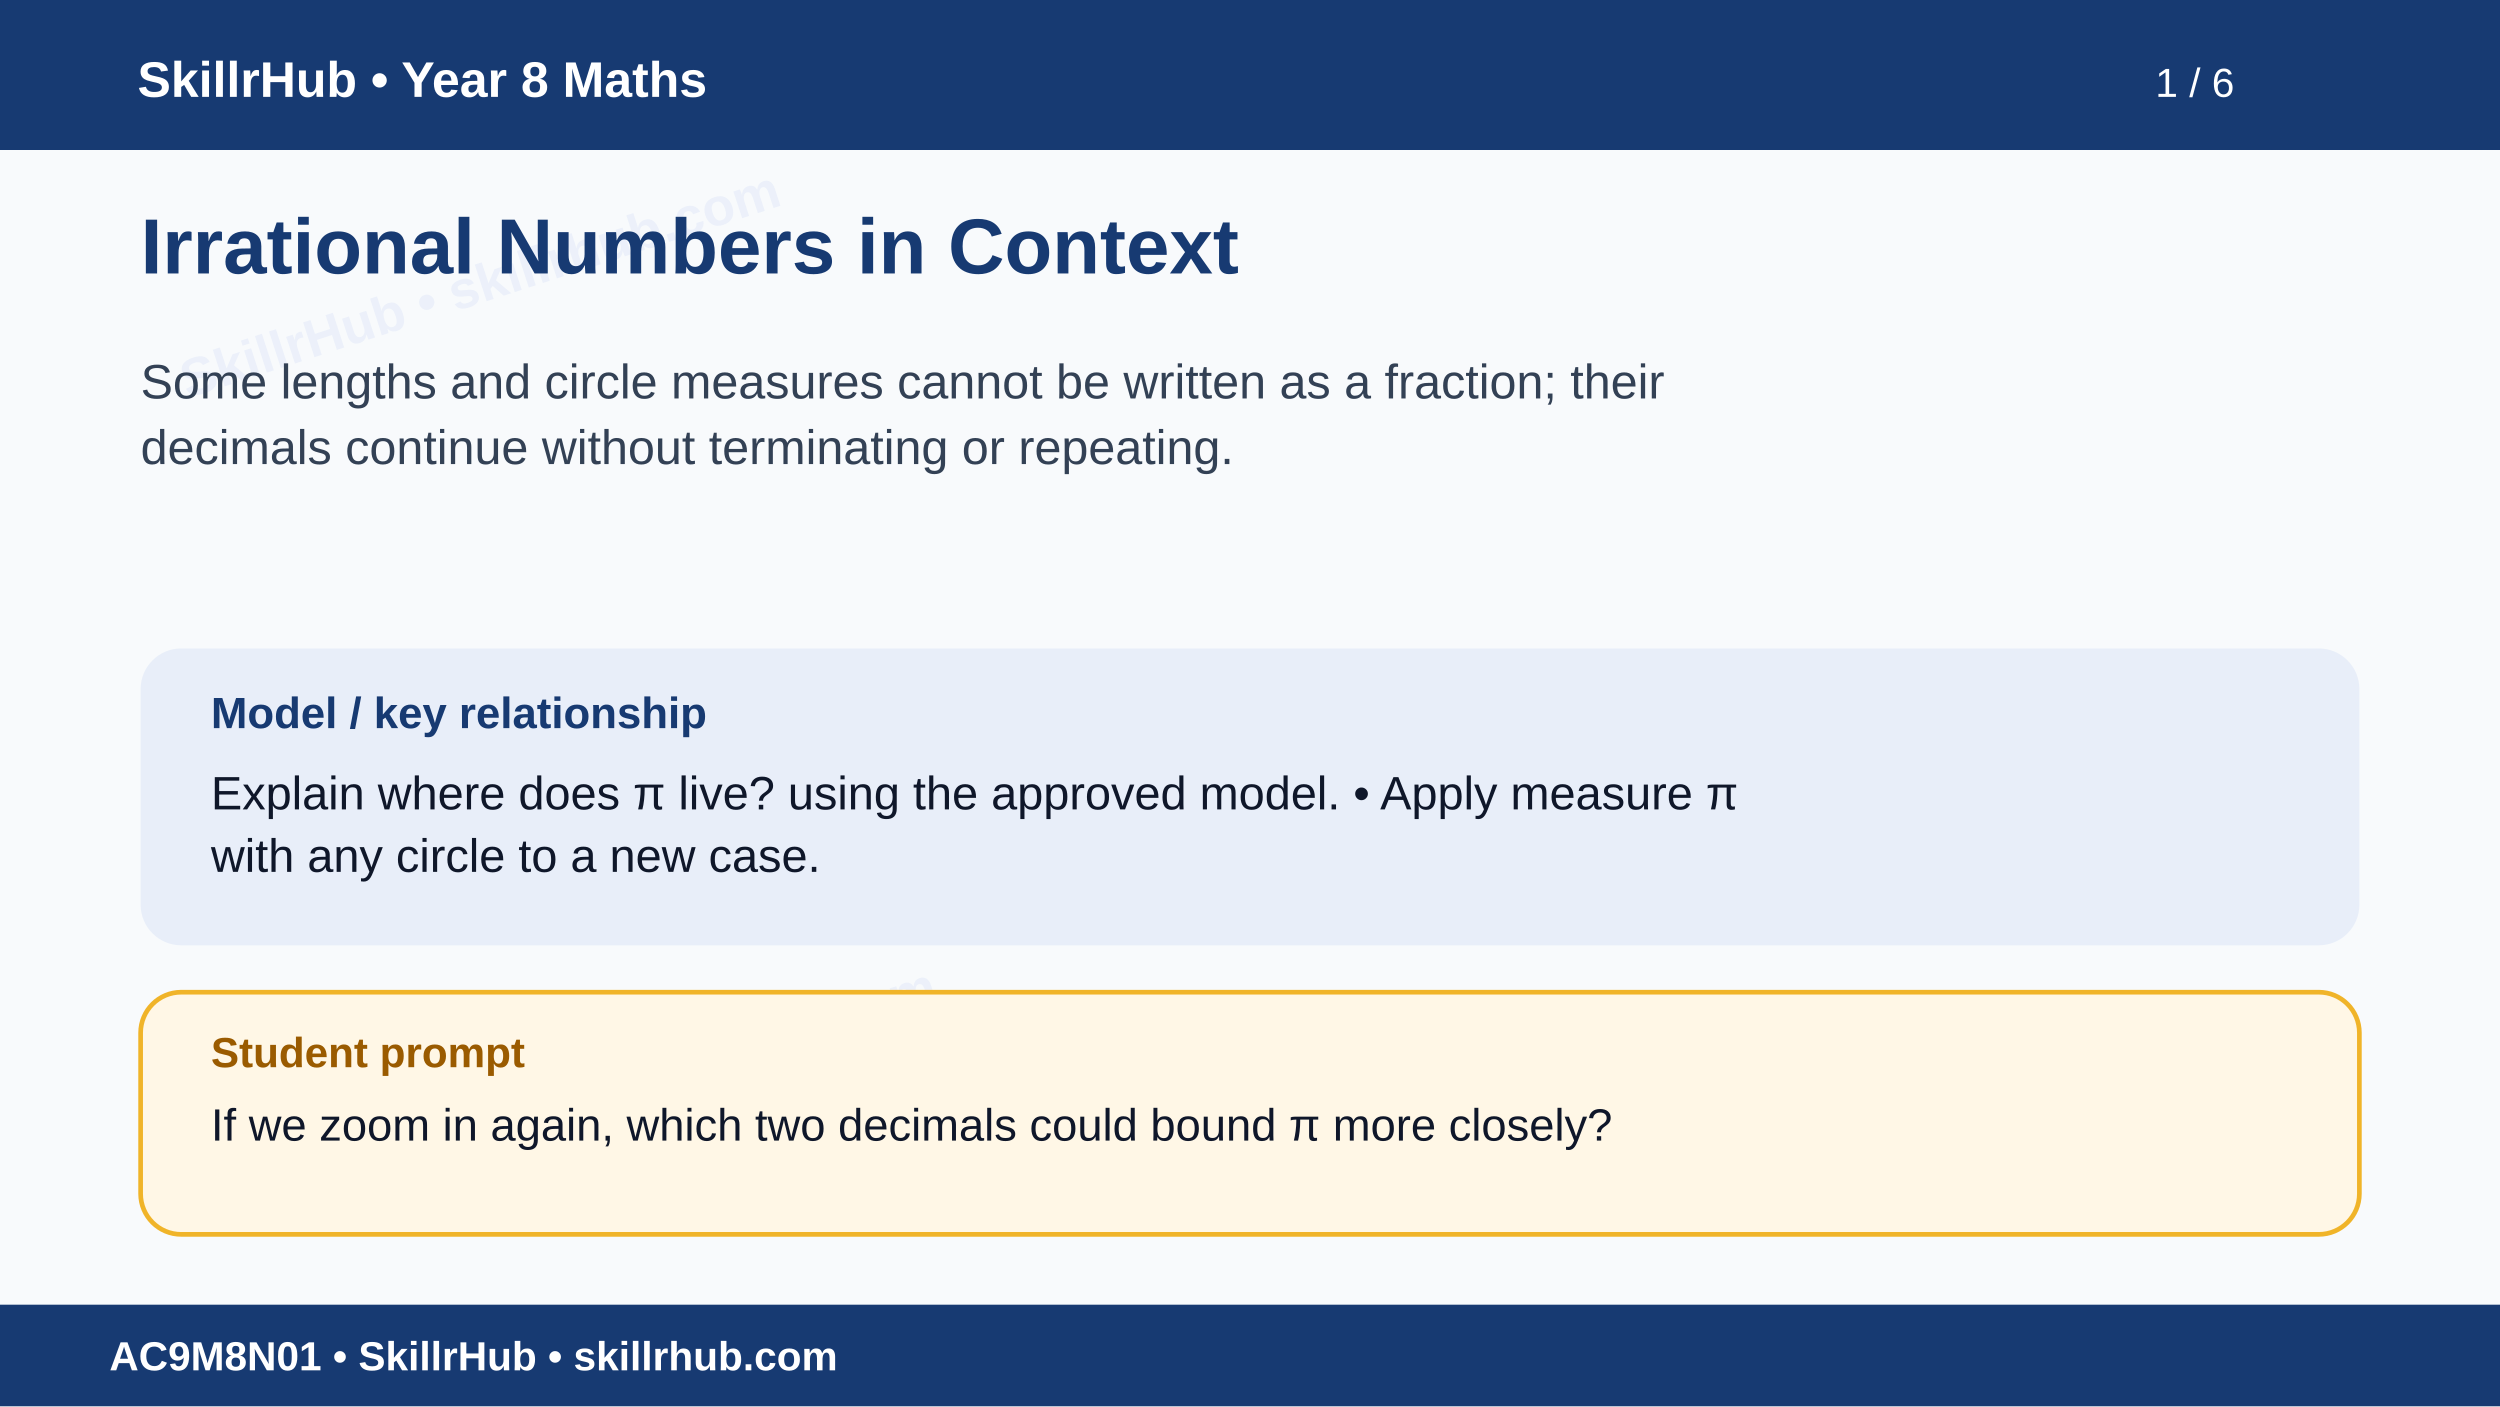
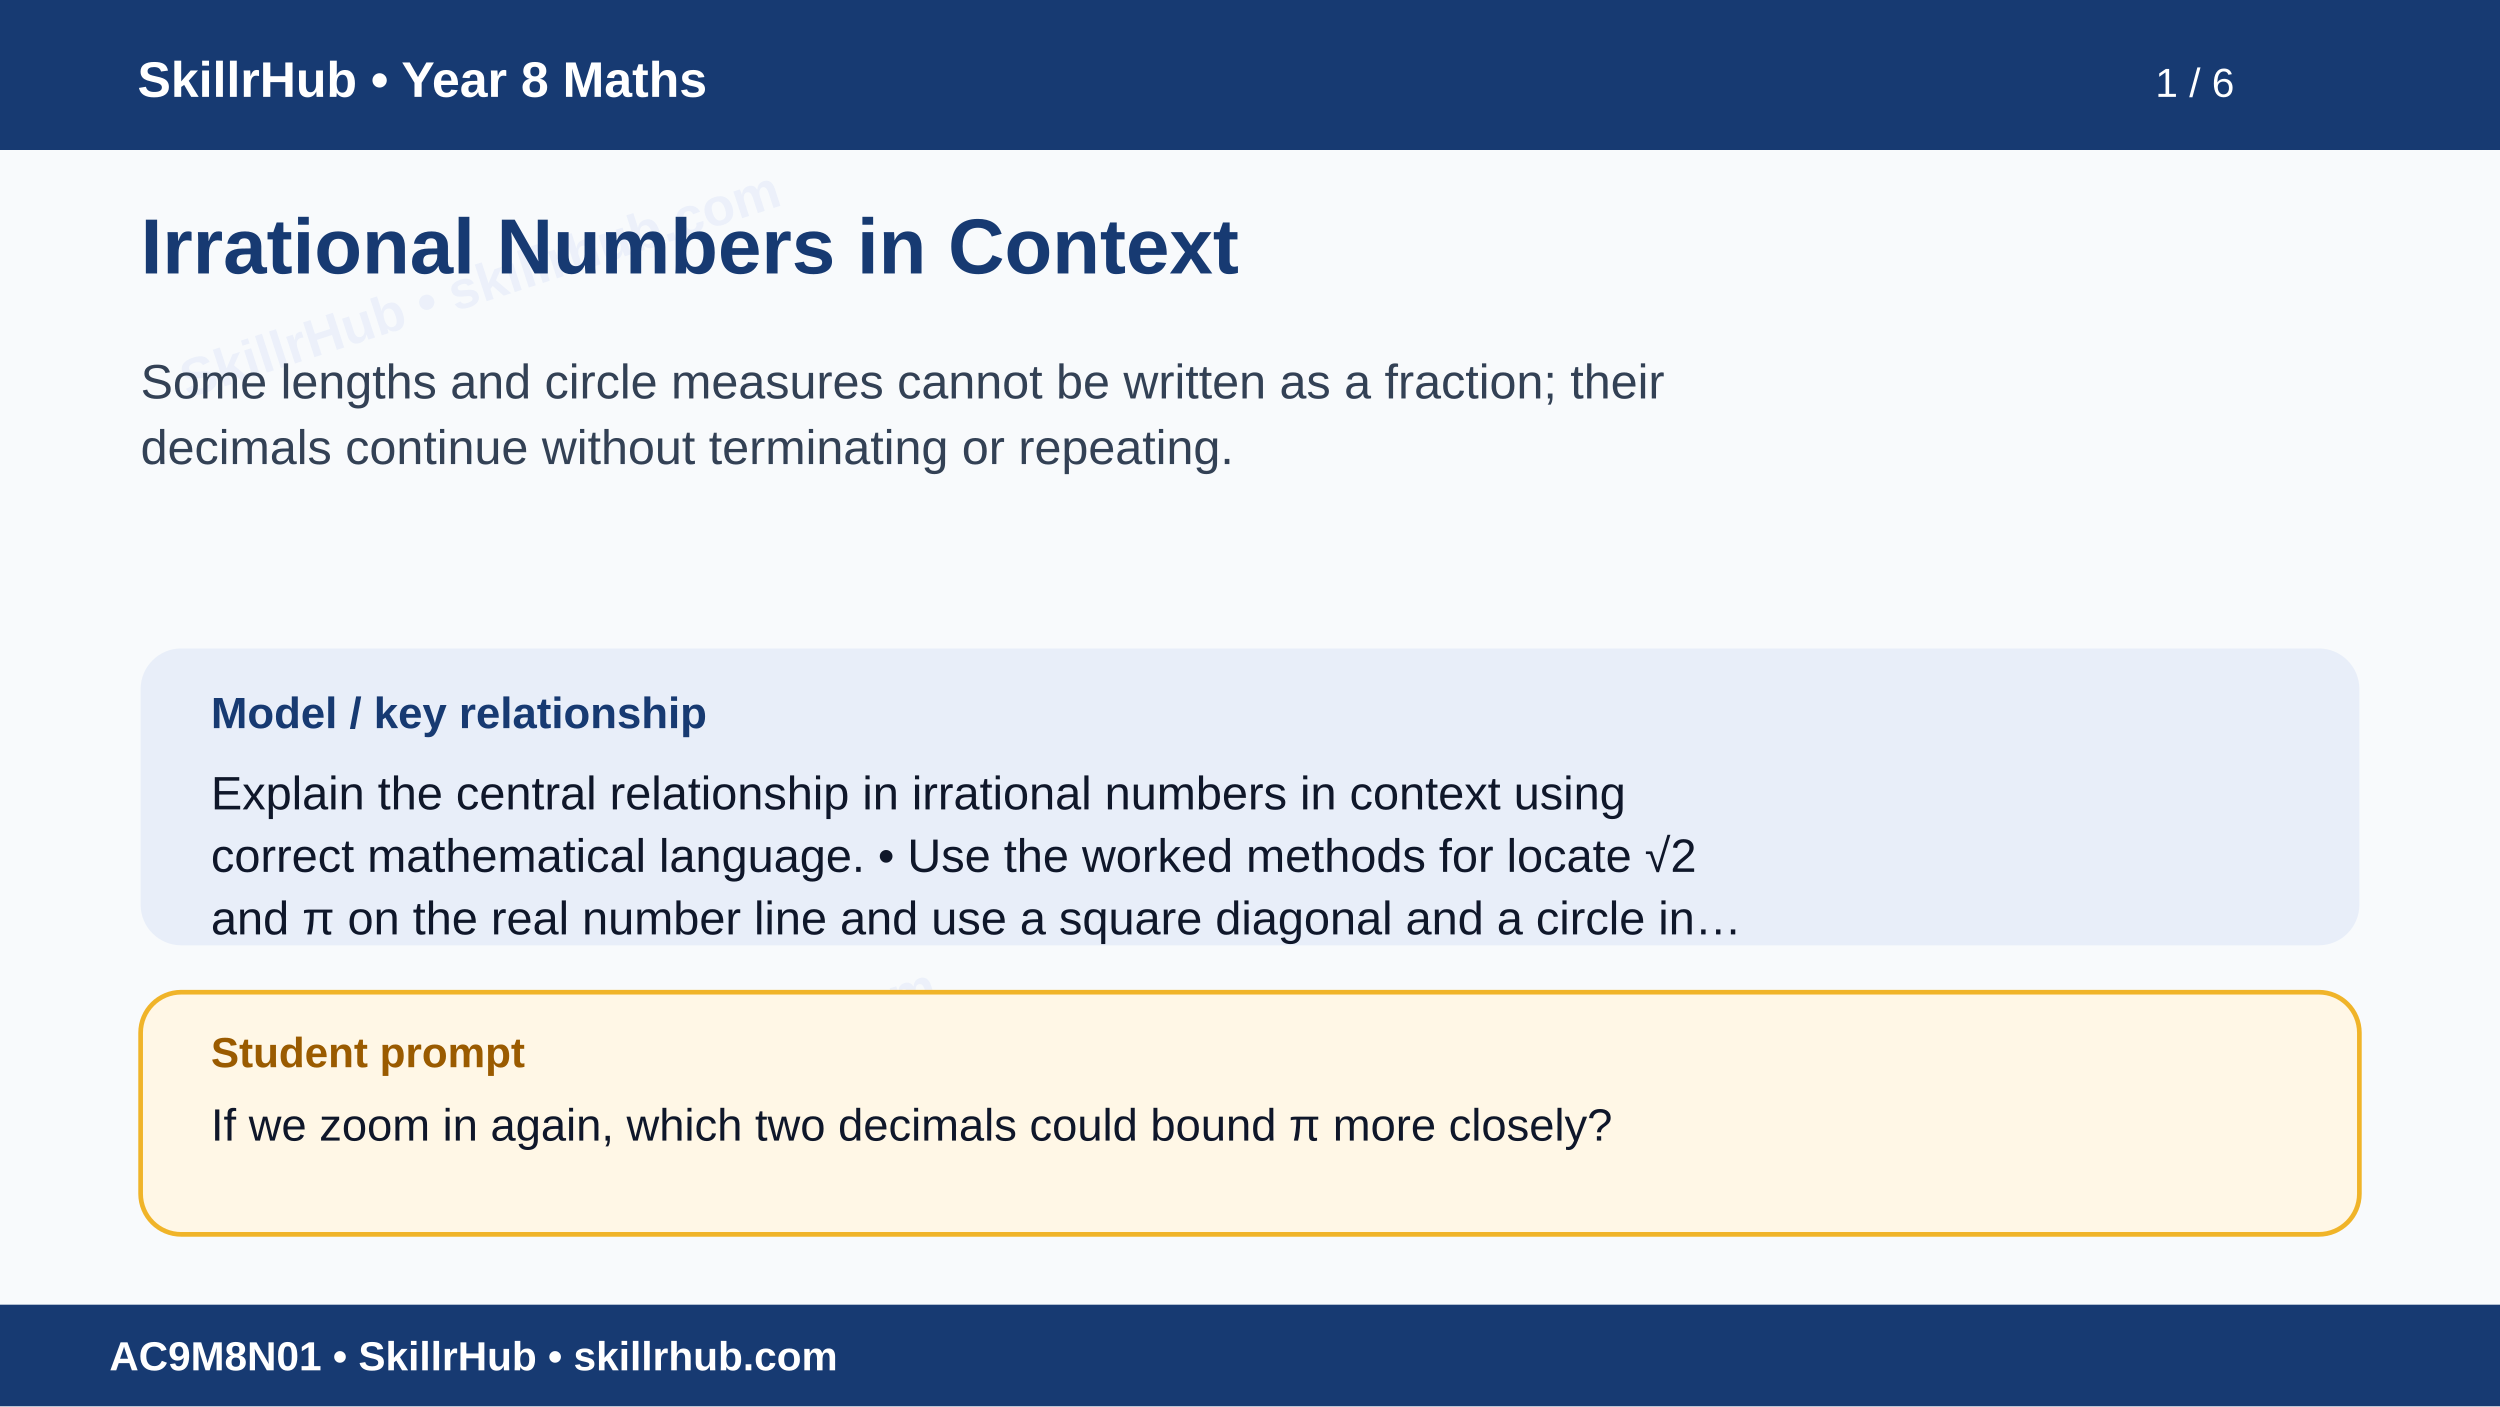
<svg xmlns="http://www.w3.org/2000/svg" width="1600" height="900" viewBox="0 0 1600 900" role="img" aria-labelledby="title desc">
  <rect width="1600" height="900" fill="#f8fafc" />
  <g opacity=".055" fill="#1d4ed8" font-family="Arial,Helvetica,sans-serif" font-size="34" font-weight="700">
    <text x="120" y="255" transform="rotate(-18 120 255)">SkillrHub • skillrhub.com</text>
    <text x="790" y="560" transform="rotate(-18 790 560)">SkillrHub • skillrhub.com</text>
    <text x="220" y="765" transform="rotate(-18 220 765)">SkillrHub • skillrhub.com</text>
  </g>
  <rect width="1600" height="96" fill="#173a72" />
  <text x="88" y="62" fill="#fff" font-family="Arial,Helvetica,sans-serif" font-size="32" font-weight="700">SkillrHub • Year 8 Maths</text>
  <text x="1430" y="62" text-anchor="end" fill="#fff" font-family="Arial,Helvetica,sans-serif" font-size="26">1 / 6</text>
  <text x="90" y="175" fill="#173a72" font-family="Arial,Helvetica,sans-serif" font-size="50" font-weight="700">Irrational Numbers in Context</text>
  <text x="90" y="255" fill="#334155" font-family="Arial,Helvetica,sans-serif" font-size="31" font-weight="400">Some lengths and circle measures cannot be written as a fraction; their</text>
  <text x="90" y="297" fill="#334155" font-family="Arial,Helvetica,sans-serif" font-size="31" font-weight="400">decimals continue without terminating or repeating.</text>
  <rect x="90" y="415" width="1420" height="190" rx="26" fill="#e8eef9" />
  <text x="135" y="466" fill="#173a72" font-family="Arial,Helvetica,sans-serif" font-size="28" font-weight="700">Model / key relationship</text>
-   <text x="135" y="518" fill="#0f172a" font-family="Arial,Helvetica,sans-serif" font-size="30" font-weight="400">Explain where does π live? using the approved model. • Apply measure π</text>
-   <text x="135" y="558" fill="#0f172a" font-family="Arial,Helvetica,sans-serif" font-size="30" font-weight="400">with any circle to a new case.</text>
+   <text x="135" y="518" fill="#0f172a" font-family="Arial,Helvetica,sans-serif" font-size="30" font-weight="400">Explain the central relationship in irrational numbers in context using</text>
+   <text x="135" y="558" fill="#0f172a" font-family="Arial,Helvetica,sans-serif" font-size="30" font-weight="400">correct mathematical language. • Use the worked methods for locate √2</text>
+   <text x="135" y="598" fill="#0f172a" font-family="Arial,Helvetica,sans-serif" font-size="30" font-weight="400">and π on the real number line and use a square diagonal and a circle in…</text>
  <rect x="90" y="635" width="1420" height="155" rx="26" fill="#fff7e6" stroke="#f0b429" stroke-width="3" />
  <text x="135" y="683" fill="#9a5b00" font-family="Arial,Helvetica,sans-serif" font-size="27" font-weight="700">Student prompt</text>
  <text x="135" y="730" fill="#0f172a" font-family="Arial,Helvetica,sans-serif" font-size="29" font-weight="400">If we zoom in again, which two decimals could bound π more closely?</text>
  <rect y="835" width="1600" height="65" fill="#173a72" />
  <text x="70" y="877" fill="#fff" font-family="Arial,Helvetica,sans-serif" font-size="26" font-weight="700">AC9M8N01 • SkillrHub • skillrhub.com</text>
</svg>
